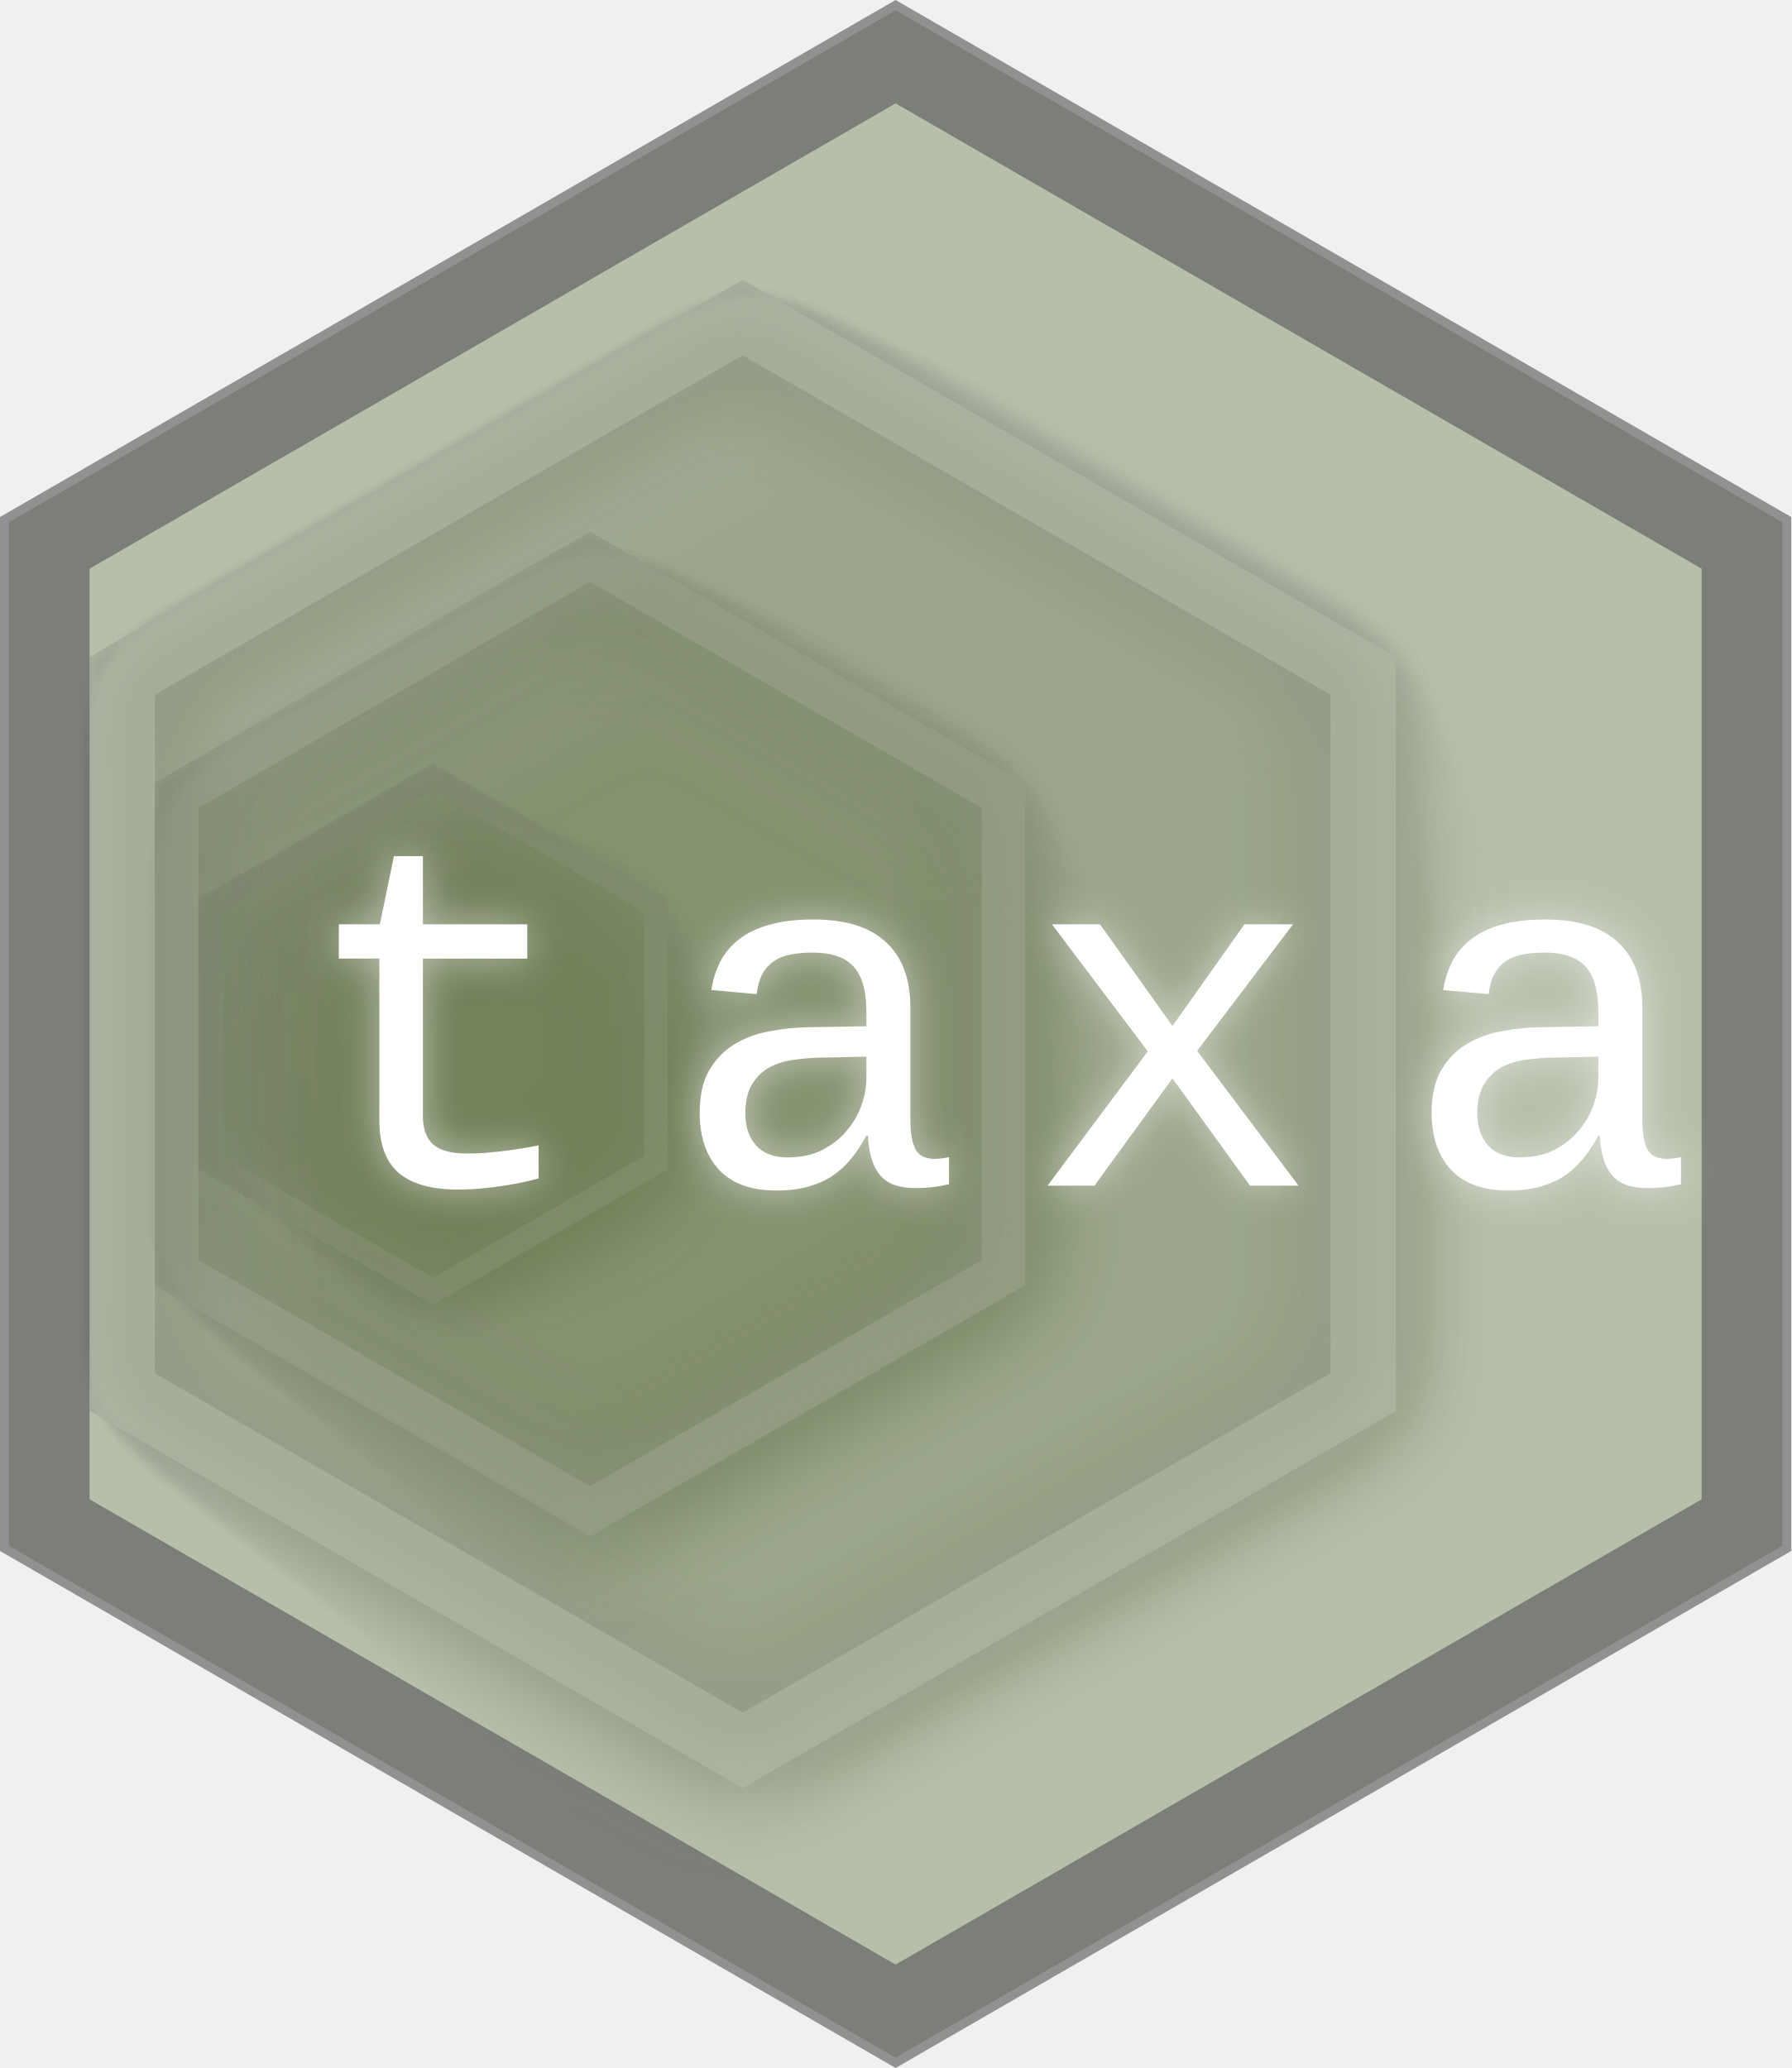
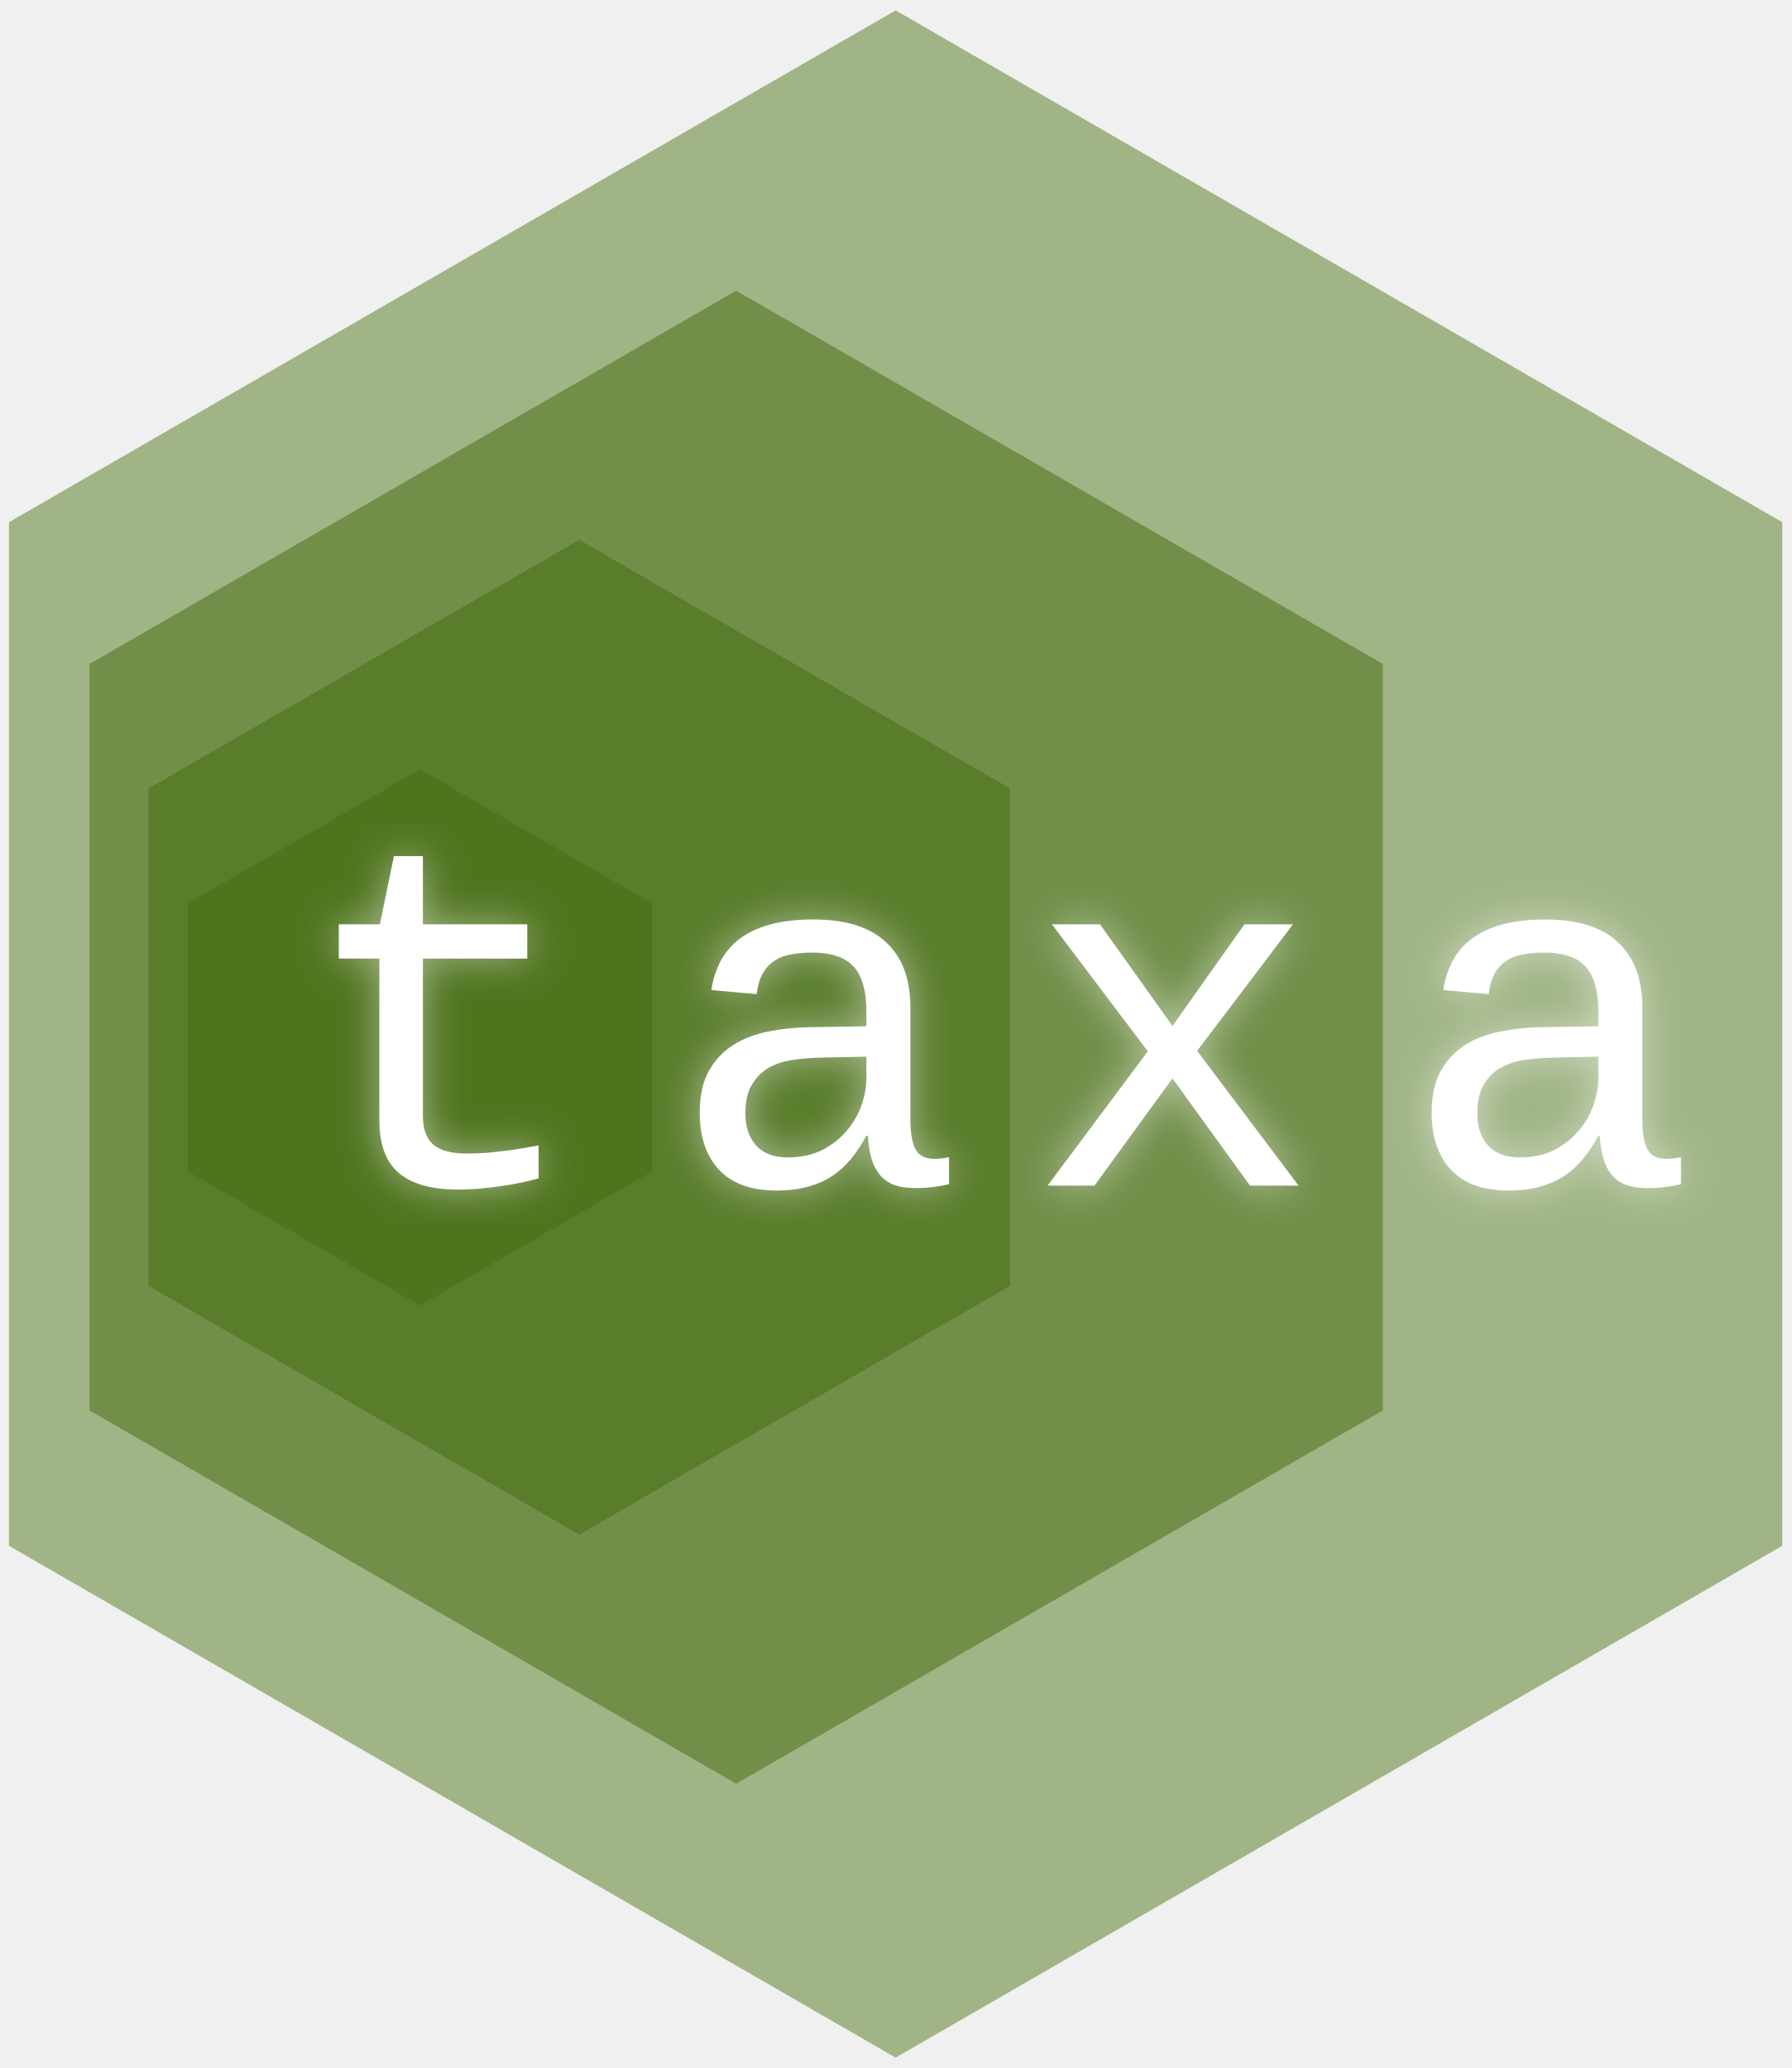
<svg xmlns="http://www.w3.org/2000/svg" xmlns:ns1="http://www.openswatchbook.org/uri/2009/osb" xmlns:xlink="http://www.w3.org/1999/xlink" width="181" height="209" viewBox="0 0 181 209" id="svg2" version="1.1">
  <defs id="defs4">
+     <linearGradient id="linearGradient6025" ns1:paint="solid">
+       <stop style="stop-color:#989898;stop-opacity:1;" offset="0" id="stop6027" />
+     </linearGradient>
+     <linearGradient id="linearGradient6019" ns1:paint="solid">
+       <stop style="stop-color:#000000;stop-opacity:1;" offset="0" id="stop6021" />
+     </linearGradient>
+     <linearGradient id="linearGradient6011" ns1:paint="solid">
+       <stop style="stop-color:#c0c0c0;stop-opacity:1;" offset="0" id="stop6013" />
+     </linearGradient>
    <linearGradient id="Background" ns1:paint="solid">
      <stop style="stop-color:#ffffff;stop-opacity:1;" offset="0" id="stop4370" />
    </linearGradient>
    <linearGradient id="linearGradient4289" ns1:paint="solid">
      <stop style="stop-color:#ffffff;stop-opacity:1;" offset="0" id="stop4291" />
    </linearGradient>
    <linearGradient id="Hex_color" ns1:paint="solid">
-       <stop style="stop-color:#244100;stop-opacity:0.337;" offset="0" id="stop5608" />
+       <stop style="stop-color:#456e10;stop-opacity:0.524;" offset="0" id="stop5608" />
    </linearGradient>
    <linearGradient id="Border" ns1:paint="solid">
-       <stop style="stop-color:#636363;stop-opacity:0.722;" offset="0" id="stop5578" />
+       <stop style="stop-color:#9d9d9d;stop-opacity:0;" offset="0" id="stop5578" />
    </linearGradient>
    <linearGradient xlink:href="#Border" id="linearGradient5580" x1="2.857033e-06" y1="947.862" x2="181" y2="947.862" gradientUnits="userSpaceOnUse" gradientTransform="matrix(1.005809,0,0,1.005809,-0.5264779,-5.505813)" />
    <linearGradient gradientTransform="matrix(0.9957484,0,0,0.9957484,0.3847507,4.030306)" xlink:href="#Hex_color" id="linearGradient5580-5" x1="2.857033e-06" y1="947.862" x2="181" y2="947.862" gradientUnits="userSpaceOnUse" />
    <linearGradient xlink:href="#linearGradient4289" id="linearGradient4293" x1="11.996" y1="947.862" x2="145.619" y2="947.862" gradientUnits="userSpaceOnUse" />
    <linearGradient xlink:href="#linearGradient4289" id="linearGradient4314" gradientUnits="userSpaceOnUse" x1="11.996" y1="947.862" x2="145.619" y2="947.862" gradientTransform="translate(2,0)" />
    <linearGradient xlink:href="#linearGradient4289" id="linearGradient4316" gradientUnits="userSpaceOnUse" x1="11.996" y1="947.862" x2="145.619" y2="947.862" gradientTransform="translate(2,0)" />
    <linearGradient xlink:href="#linearGradient4289" id="linearGradient4356" gradientUnits="userSpaceOnUse" x1="11.996" y1="947.862" x2="145.619" y2="947.862" />
    <linearGradient xlink:href="#linearGradient4289" id="linearGradient4358" gradientUnits="userSpaceOnUse" x1="11.996" y1="947.862" x2="145.619" y2="947.862" gradientTransform="translate(2,0)" />
    <linearGradient gradientTransform="matrix(0.7468113,0,0,0.7468113,0.2883034,239.9882)" xlink:href="#Hex_color" id="linearGradient5580-5-7-1" x1="2.857033e-06" y1="947.862" x2="181" y2="947.862" gradientUnits="userSpaceOnUse" />
-     <linearGradient xlink:href="#Border" id="linearGradient5580-2-6" x1="2.857033e-06" y1="947.862" x2="181" y2="947.862" gradientUnits="userSpaceOnUse" gradientTransform="matrix(0.7543564,0,0,0.7543564,-0.39486,232.8362)" />
    <linearGradient gradientTransform="matrix(0.4978742,0,0,0.4978742,0.1922095,475.9462)" xlink:href="#Hex_color" id="linearGradient5580-5-8" x1="2.857033e-06" y1="947.862" x2="181" y2="947.862" gradientUnits="userSpaceOnUse" />
-     <linearGradient xlink:href="#Border" id="linearGradient5580-1" x1="2.857033e-06" y1="947.862" x2="181" y2="947.862" gradientUnits="userSpaceOnUse" gradientTransform="matrix(0.5029043,0,0,0.5029043,-0.26323,471.1782)" />
    <linearGradient gradientTransform="matrix(0.2489371,0,0,0.2489371,0.09609211,711.9042)" xlink:href="#Hex_color" id="linearGradient5580-5-6" x1="2.857033e-06" y1="947.862" x2="181" y2="947.862" gradientUnits="userSpaceOnUse" />
-     <linearGradient xlink:href="#Border" id="linearGradient5580-3" x1="2.857033e-06" y1="947.862" x2="181" y2="947.862" gradientUnits="userSpaceOnUse" gradientTransform="matrix(0.2514521,0,0,0.2514521,-0.13162,709.5202)" />
-     <linearGradient gradientTransform="matrix(1.005807,0,0,1.005807,-0.5255103,-848.8655)" xlink:href="#Background" id="linearGradient5580-5-9" x1="2.857033e-06" y1="947.862" x2="181" y2="947.862" gradientUnits="userSpaceOnUse" />
    <filter style="color-interpolation-filters:sRGB;" id="filter5190">
      <feGaussianBlur stdDeviation="2.3" in="SourceAlpha" result="result0" id="feGaussianBlur5192" />
      <feMorphology in="SourceAlpha" radius="6.6" result="result1" id="feMorphology5194" />
      <feGaussianBlur stdDeviation="8.9" in="result1" id="feGaussianBlur5196" />
      <feColorMatrix values="1 0 0 0 0 0 1 0 0 0 0 0 1 0 0 0 0 0 0.3 0" result="result91" id="feColorMatrix5198" />
      <feComposite in="result0" operator="out" result="result2" in2="result91" id="feComposite5200" />
      <feGaussianBlur stdDeviation="1.7" result="result4" id="feGaussianBlur5202" />
      <feDiffuseLighting surfaceScale="10" id="feDiffuseLighting5204">
        <feDistantLight azimuth="225" elevation="45" id="feDistantLight5206" />
      </feDiffuseLighting>
      <feBlend in2="SourceGraphic" mode="multiply" id="feBlend5208" />
      <feComposite in2="SourceAlpha" operator="in" result="result3" id="feComposite5210" />
      <feSpecularLighting in="result4" surfaceScale="5" specularExponent="17.9" id="feSpecularLighting5212">
        <feDistantLight azimuth="225" elevation="45" id="feDistantLight5214" />
      </feSpecularLighting>
      <feComposite in2="result3" operator="atop" id="feComposite5216" />
    </filter>
    <filter style="color-interpolation-filters:sRGB;" id="filter5218">
      <feGaussianBlur stdDeviation="2.3" in="SourceAlpha" result="result0" id="feGaussianBlur5220" />
      <feMorphology in="SourceAlpha" radius="6.6" result="result1" id="feMorphology5222" />
      <feGaussianBlur stdDeviation="8.9" in="result1" id="feGaussianBlur5224" />
      <feColorMatrix values="1 0 0 0 0 0 1 0 0 0 0 0 1 0 0 0 0 0 0.3 0" result="result91" id="feColorMatrix5226" />
      <feComposite in="result0" operator="out" result="result2" in2="result91" id="feComposite5228" />
      <feGaussianBlur stdDeviation="1.7" result="result4" id="feGaussianBlur5230" />
      <feDiffuseLighting surfaceScale="10" id="feDiffuseLighting5232">
        <feDistantLight azimuth="225" elevation="45" id="feDistantLight5234" />
      </feDiffuseLighting>
      <feBlend in2="SourceGraphic" mode="multiply" id="feBlend5236" />
      <feComposite in2="SourceAlpha" operator="in" result="result3" id="feComposite5238" />
      <feSpecularLighting in="result4" surfaceScale="5" specularExponent="17.9" id="feSpecularLighting5240">
        <feDistantLight azimuth="225" elevation="45" id="feDistantLight5242" />
      </feSpecularLighting>
      <feComposite in2="result3" operator="atop" id="feComposite5244" />
    </filter>
    <filter style="color-interpolation-filters:sRGB;" id="filter5246">
      <feGaussianBlur stdDeviation="2.3" in="SourceAlpha" result="result0" id="feGaussianBlur5248" />
      <feMorphology in="SourceAlpha" radius="6.6" result="result1" id="feMorphology5250" />
      <feGaussianBlur stdDeviation="8.9" in="result1" id="feGaussianBlur5252" />
      <feColorMatrix values="1 0 0 0 0 0 1 0 0 0 0 0 1 0 0 0 0 0 0.3 0" result="result91" id="feColorMatrix5254" />
      <feComposite in="result0" operator="out" result="result2" in2="result91" id="feComposite5256" />
      <feGaussianBlur stdDeviation="1.7" result="result4" id="feGaussianBlur5258" />
      <feDiffuseLighting surfaceScale="10" id="feDiffuseLighting5260">
        <feDistantLight azimuth="225" elevation="45" id="feDistantLight5262" />
      </feDiffuseLighting>
      <feBlend in2="SourceGraphic" mode="multiply" id="feBlend5264" />
      <feComposite in2="SourceAlpha" operator="in" result="result3" id="feComposite5266" />
      <feSpecularLighting in="result4" surfaceScale="5" specularExponent="17.9" id="feSpecularLighting5268">
        <feDistantLight azimuth="225" elevation="45" id="feDistantLight5270" />
      </feSpecularLighting>
      <feComposite in2="result3" operator="atop" id="feComposite5272" />
    </filter>
    <filter style="color-interpolation-filters:sRGB;" id="filter5274">
      <feGaussianBlur stdDeviation="2.3" in="SourceAlpha" result="result0" id="feGaussianBlur5276" />
      <feMorphology in="SourceAlpha" radius="6.6" result="result1" id="feMorphology5278" />
      <feGaussianBlur stdDeviation="8.9" in="result1" id="feGaussianBlur5280" />
      <feColorMatrix values="1 0 0 0 0 0 1 0 0 0 0 0 1 0 0 0 0 0 0.3 0" result="result91" id="feColorMatrix5282" />
      <feComposite in="result0" operator="out" result="result2" in2="result91" id="feComposite5284" />
      <feGaussianBlur stdDeviation="1.7" result="result4" id="feGaussianBlur5286" />
      <feDiffuseLighting surfaceScale="10" id="feDiffuseLighting5288">
        <feDistantLight azimuth="225" elevation="45" id="feDistantLight5290" />
      </feDiffuseLighting>
      <feBlend in2="SourceGraphic" mode="multiply" id="feBlend5292" />
      <feComposite in2="SourceAlpha" operator="in" result="result3" id="feComposite5294" />
      <feSpecularLighting in="result4" surfaceScale="5" specularExponent="17.9" id="feSpecularLighting5296">
        <feDistantLight azimuth="225" elevation="45" id="feDistantLight5298" />
      </feSpecularLighting>
      <feComposite in2="result3" operator="atop" id="feComposite5300" />
    </filter>
    <filter style="color-interpolation-filters:sRGB;" id="filter6022">
      <feFlood flood-opacity="0.498" flood-color="rgb(255,255,255)" result="flood" id="feFlood6024" />
      <feComposite in="flood" in2="SourceGraphic" operator="in" result="composite1" id="feComposite6026" />
      <feGaussianBlur in="composite1" stdDeviation="2" result="blur" id="feGaussianBlur6028" />
      <feOffset dx="0" dy="0" result="offset" id="feOffset6030" />
      <feComposite in="SourceGraphic" in2="offset" operator="over" result="composite2" id="feComposite6032" />
    </filter>
    <filter style="color-interpolation-filters:sRGB;" id="filter6034">
      <feFlood flood-opacity="0.498" flood-color="rgb(255,255,255)" result="flood" id="feFlood6036" />
      <feComposite in="flood" in2="SourceGraphic" operator="in" result="composite1" id="feComposite6038" />
      <feGaussianBlur in="composite1" stdDeviation="2" result="blur" id="feGaussianBlur6040" />
      <feOffset dx="0" dy="0" result="offset" id="feOffset6042" />
      <feComposite in="SourceGraphic" in2="offset" operator="over" result="composite2" id="feComposite6044" />
    </filter>
    <filter style="color-interpolation-filters:sRGB;" id="filter6046">
      <feFlood flood-opacity="0.498" flood-color="rgb(255,255,255)" result="flood" id="feFlood6048" />
      <feComposite in="flood" in2="SourceGraphic" operator="in" result="composite1" id="feComposite6050" />
      <feGaussianBlur in="composite1" stdDeviation="2" result="blur" id="feGaussianBlur6052" />
      <feOffset dx="0" dy="0" result="offset" id="feOffset6054" />
      <feComposite in="SourceGraphic" in2="offset" operator="over" result="composite2" id="feComposite6056" />
    </filter>
    <filter style="color-interpolation-filters:sRGB;" id="filter6058">
      <feFlood flood-opacity="0.498" flood-color="rgb(255,255,255)" result="flood" id="feFlood6060" />
      <feComposite in="flood" in2="SourceGraphic" operator="in" result="composite1" id="feComposite6062" />
      <feGaussianBlur in="composite1" stdDeviation="2" result="blur" id="feGaussianBlur6064" />
      <feOffset dx="0" dy="0" result="offset" id="feOffset6066" />
      <feComposite in="SourceGraphic" in2="offset" operator="over" result="composite2" id="feComposite6068" />
    </filter>
    <filter style="color-interpolation-filters:sRGB" height="1.5" y="-0.25" width="1.5" x="-0.25" id="filter14282">
      <feGaussianBlur result="result8" stdDeviation="5" in="SourceGraphic" id="feGaussianBlur14284" />
      <feComposite result="result19" operator="xor" in2="result8" id="feComposite14286" />
      <feComposite in2="result8" result="result17" operator="arithmetic" k2="1" id="feComposite14288" />
      <feComposite operator="xor" result="result6" in2="result17" id="feComposite14290" />
      <feOffset in="result6" result="result18" id="feOffset14292" />
      <feDisplacementMap result="result4" scale="100" yChannelSelector="A" xChannelSelector="A" in="result18" in2="result17" id="feDisplacementMap14294" />
      <feComposite k3="1" operator="arithmetic" result="result2" in2="result4" in="result4" id="feComposite14296" />
      <feComposite operator="over" in="result2" result="fbSourceGraphic" in2="result2" id="feComposite14298" />
      <feComposite result="result15" operator="xor" in2="SourceGraphic" in="fbSourceGraphic" id="feComposite14300" />
      <feComposite in="result15" operator="in" in2="result8" result="result16" id="feComposite14302" />
    </filter>
    <filter style="color-interpolation-filters:sRGB" height="1.5" y="-0.25" width="1.5" x="-0.25" id="filter14304">
      <feGaussianBlur result="result8" stdDeviation="5" in="SourceGraphic" id="feGaussianBlur14306" />
      <feComposite result="result19" operator="xor" in2="result8" id="feComposite14308" />
      <feComposite in2="result8" result="result17" operator="arithmetic" k2="1" id="feComposite14310" />
      <feComposite operator="xor" result="result6" in2="result17" id="feComposite14312" />
      <feOffset in="result6" result="result18" id="feOffset14314" />
      <feDisplacementMap result="result4" scale="100" yChannelSelector="A" xChannelSelector="A" in="result18" in2="result17" id="feDisplacementMap14316" />
      <feComposite k3="1" operator="arithmetic" result="result2" in2="result4" in="result4" id="feComposite14318" />
      <feComposite operator="over" in="result2" result="fbSourceGraphic" in2="result2" id="feComposite14320" />
      <feComposite result="result15" operator="xor" in2="SourceGraphic" in="fbSourceGraphic" id="feComposite14322" />
      <feComposite in="result15" operator="in" in2="result8" result="result16" id="feComposite14324" />
    </filter>
    <filter style="color-interpolation-filters:sRGB" height="1.5" y="-0.25" width="1.5" x="-0.25" id="filter14326">
      <feGaussianBlur result="result8" stdDeviation="5" in="SourceGraphic" id="feGaussianBlur14328" />
      <feComposite result="result19" operator="xor" in2="result8" id="feComposite14330" />
      <feComposite in2="result8" result="result17" operator="arithmetic" k2="1" id="feComposite14332" />
      <feComposite operator="xor" result="result6" in2="result17" id="feComposite14334" />
      <feOffset in="result6" result="result18" id="feOffset14336" />
      <feDisplacementMap result="result4" scale="100" yChannelSelector="A" xChannelSelector="A" in="result18" in2="result17" id="feDisplacementMap14338" />
      <feComposite k3="1" operator="arithmetic" result="result2" in2="result4" in="result4" id="feComposite14340" />
      <feComposite operator="over" in="result2" result="fbSourceGraphic" in2="result2" id="feComposite14342" />
      <feComposite result="result15" operator="xor" in2="SourceGraphic" in="fbSourceGraphic" id="feComposite14344" />
      <feComposite in="result15" operator="in" in2="result8" result="result16" id="feComposite14346" />
    </filter>
    <filter style="color-interpolation-filters:sRGB" height="1.5" y="-0.25" width="1.5" x="-0.25" id="filter14348">
      <feGaussianBlur result="result8" stdDeviation="5" in="SourceGraphic" id="feGaussianBlur14350" />
      <feComposite result="result19" operator="xor" in2="result8" id="feComposite14352" />
      <feComposite in2="result8" result="result17" operator="arithmetic" k2="1" id="feComposite14354" />
      <feComposite operator="xor" result="result6" in2="result17" id="feComposite14356" />
      <feOffset in="result6" result="result18" id="feOffset14358" />
      <feDisplacementMap result="result4" scale="100" yChannelSelector="A" xChannelSelector="A" in="result18" in2="result17" id="feDisplacementMap14360" />
      <feComposite k3="1" operator="arithmetic" result="result2" in2="result4" in="result4" id="feComposite14362" />
      <feComposite operator="over" in="result2" result="fbSourceGraphic" in2="result2" id="feComposite14364" />
      <feComposite result="result15" operator="xor" in2="SourceGraphic" in="fbSourceGraphic" id="feComposite14366" />
      <feComposite in="result15" operator="in" in2="result8" result="result16" id="feComposite14368" />
    </filter>
    <filter style="color-interpolation-filters:sRGB;" id="filter14878">
      <feFlood flood-opacity="0.498" flood-color="rgb(0,0,0)" result="flood" id="feFlood14880" />
      <feComposite in="flood" in2="SourceGraphic" operator="in" result="composite1" id="feComposite14882" />
      <feGaussianBlur in="composite1" stdDeviation="2" result="blur" id="feGaussianBlur14884" />
      <feOffset dx="1" dy="2" result="offset" id="feOffset14886" />
      <feComposite in="SourceGraphic" in2="offset" operator="over" result="composite2" id="feComposite14888" />
    </filter>
    <filter style="color-interpolation-filters:sRGB;" id="filter15010">
      <feFlood flood-opacity="0.498" flood-color="rgb(255,255,255)" result="flood" id="feFlood15012" />
      <feComposite in="flood" in2="SourceGraphic" operator="in" result="composite1" id="feComposite15014" />
      <feGaussianBlur in="composite1" stdDeviation="2" result="blur" id="feGaussianBlur15016" />
      <feOffset dx="1.38778e-16" dy="-6.38378e-16" result="offset" id="feOffset15018" />
      <feComposite in="SourceGraphic" in2="offset" operator="over" result="composite2" id="feComposite15020" />
    </filter>
    <filter style="color-interpolation-filters:sRGB;" id="filter15044">
      <feGaussianBlur stdDeviation="2.3" in="SourceAlpha" result="result0" id="feGaussianBlur15046" />
      <feMorphology in="SourceAlpha" radius="6.6" result="result1" id="feMorphology15048" />
      <feGaussianBlur stdDeviation="8.9" in="result1" id="feGaussianBlur15050" />
      <feColorMatrix values="1 0 0 0 0 0 1 0 0 0 0 0 1 0 0 0 0 0 0.3 0" result="result91" id="feColorMatrix15052" />
      <feComposite in="result0" operator="out" result="result2" in2="result91" id="feComposite15054" />
      <feGaussianBlur stdDeviation="1.7" result="result4" id="feGaussianBlur15056" />
      <feDiffuseLighting surfaceScale="10" id="feDiffuseLighting15058">
        <feDistantLight azimuth="225" elevation="45" id="feDistantLight15060" />
      </feDiffuseLighting>
      <feBlend in2="SourceGraphic" mode="multiply" id="feBlend15062" />
      <feComposite in2="SourceAlpha" operator="in" result="result3" id="feComposite15064" />
      <feSpecularLighting in="result4" surfaceScale="5" specularExponent="17.9" id="feSpecularLighting15066">
        <feDistantLight azimuth="225" elevation="45" id="feDistantLight15068" />
      </feSpecularLighting>
      <feComposite in2="result3" operator="atop" id="feComposite15070" />
    </filter>
+     <linearGradient xlink:href="#Border" id="linearGradient6015" x1="0.679" y1="947.862" x2="135.071" y2="947.862" gradientUnits="userSpaceOnUse" />
+     <linearGradient xlink:href="#Border" id="linearGradient6023" x1="0.452" y1="947.862" x2="90.047" y2="947.862" gradientUnits="userSpaceOnUse" />
+     <linearGradient xlink:href="#Border" id="linearGradient6029" x1="0.226" y1="947.862" x2="45.024" y2="947.862" gradientUnits="userSpaceOnUse" />
  </defs>
  <g id="layer4">
-     <path style="opacity:0.97;fill:url(#linearGradient5580-5-9);fill-opacity:1;stroke:none;stroke-width:1.046;stroke-miterlimit:4;stroke-dasharray:none;stroke-opacity:1" id="path4140-5-4" d="M 90.5,209 3.4670456e-4,156.75 3.4390449e-4,52.25 90.5,0 181,52.25 181,156.75 Z" />
+     <g style="fill:#ffffff;fill-opacity:1" transform="translate(-2.2793387e-7,-843.3622)" id="g4583-7">
+       <path d="m 90.5,1051.317 -89.595,-51.728 -2.77e-6,-103.455 89.595,-51.727 89.595,51.727 0,103.455 z" id="path4140-5-5" style="opacity:0.97;fill:#ffffff;fill-opacity:1;stroke:none;stroke-width:1.046;stroke-miterlimit:4;stroke-dasharray:none;stroke-opacity:1" />
+       <path id="path4140-3" d="m 90.5,844.407 -89.595,51.727 2.77e-6,103.455 89.595,51.728 89.595,-51.728 0,-103.455 z m -7.95e-4,9.404 81.449,47.025 0,94.051 -81.449,47.023 -81.449,-47.023 0,-94.051 z" clip-path="none" style="opacity:0.97;fill:#ffffff;fill-opacity:1;stroke:none;stroke-width:1.046;stroke-miterlimit:4;stroke-dasharray:none;stroke-opacity:1" />
+     </g>
  </g>
  <g id="layer1" transform="translate(0,-843.3622)">
    <g id="g4583" style="">
      <path d="m 90.5,1051.317 -89.595,-51.728 -2.77e-6,-103.455 89.595,-51.727 89.595,51.727 0,103.455 z" id="path4140-5" style="opacity:0.97;fill:url(#linearGradient5580-5);fill-opacity:1;stroke:none;stroke-width:1.046;stroke-miterlimit:4;stroke-dasharray:none;stroke-opacity:1;" />
-       <path id="path4140" d="M 90.499,843.362 0,895.611 l 0,104.5 90.499,52.251 90.499,-52.251 0,-104.5 -90.499,-52.249 z m 0,10.449 81.449,47.025 0,94.051 -81.449,47.023 -81.449,-47.023 0,-94.051 81.449,-47.025 z" clip-path="none" style="opacity:0.97;fill:url(#linearGradient5580);fill-opacity:1;stroke:none;stroke-width:1.046;stroke-miterlimit:4;stroke-dasharray:none;stroke-opacity:1;" />
-     </g>
-     <path style="opacity:0.97;fill:none;fill-opacity:1;stroke:none;stroke-width:2;stroke-miterlimit:10;stroke-dasharray:none;stroke-opacity:1" d="M 66.88,184.894 C 53.949,177.417 35.674,166.863 26.27,161.441 L 9.171,151.583 l -0.004,-4.817 c -0.002,-2.649 0.026,-4.817 0.062,-4.817 0.036,0 14.519,8.345 32.184,18.544 l 32.118,18.544 3.657,-2.107 c 2.011,-1.159 16.504,-9.526 32.207,-18.593 l 28.549,-16.486 0,-37.352 0,-37.352 -31.997,-18.483 C 88.35,38.5 73.831,30.148 73.683,30.106 73.536,30.064 59.066,38.314 41.529,48.439 23.992,58.564 9.534,66.891 9.4,66.942 9.197,67.02 9.165,66.247 9.204,62.215 L 9.251,57.395 49.645,34.054 C 73.015,20.549 90.224,10.709 90.48,10.705 c 0.274,-0.004 15.828,8.88 40.968,23.401 l 40.526,23.408 -0.044,47.011 -0.044,47.011 -40.57,23.423 c -22.314,12.883 -40.65,23.447 -40.747,23.476 -0.097,0.029 -10.757,-6.065 -23.688,-13.542 z m 86.091,-65.219 c 2.304,-0.589 3.758,-1.657 5.206,-3.822 0.786,-1.175 0.892,-1.274 0.894,-0.833 0.003,0.649 0.397,2.123 0.749,2.799 0.338,0.65 0.908,1.181 1.724,1.608 0.683,0.357 3.414,0.463 4.994,0.193 l 0.84,-0.143 3.6e-4,-1.448 3.5e-4,-1.448 -1.157,0.06 c -1.327,0.068 -1.833,-0.166 -2.331,-1.078 -0.282,-0.516 -0.323,-1.36 -0.41,-8.439 -0.091,-7.369 -0.121,-7.936 -0.467,-8.971 -0.879,-2.623 -2.81,-4.437 -5.487,-5.158 -1.28,-0.345 -3.843,-0.499 -5.696,-0.342 -4.853,0.41 -7.802,2.696 -8.547,6.625 l -0.104,0.551 1.538,0.118 c 0.846,0.065 1.905,0.164 2.355,0.22 l 0.817,0.102 0.216,-0.9 c 0.277,-1.153 1.048,-2.214 1.94,-2.669 1.53,-0.78 4.583,-0.857 6.198,-0.155 1.759,0.764 2.45,2.105 2.607,5.056 l 0.096,1.812 -3.34,5.3e-4 c -1.837,3.6e-4 -4.056,0.088 -4.931,0.195 -4.254,0.519 -6.95,2.239 -8.087,5.158 -0.451,1.157 -0.622,4.19 -0.319,5.649 0.574,2.765 2.296,4.627 4.959,5.363 1.289,0.356 4.152,0.305 5.746,-0.102 l 4e-5,-4e-5 z" id="path4344" transform="translate(0,843.3622)" />
-     <path style="opacity:0.97;fill:none;fill-opacity:1;stroke:none;stroke-width:2;stroke-miterlimit:10;stroke-dasharray:none;stroke-opacity:1" d="M 43.285,1008.105 C 33.587,1002.497 19.881,994.582 12.827,990.515 L 0.003,983.122 9.6747146e-5,979.509 C -0.002,977.522 0.019,975.896 0.047,975.896 c 0.027,0 10.889,6.259 24.138,13.908 l 24.089,13.908 2.743,-1.58 c 1.509,-0.869 12.378,-7.144 24.155,-13.945 l 21.412,-12.364 0,-28.014 0,-28.014 -23.997,-13.862 c -13.199,-7.624 -24.088,-13.888 -24.199,-13.919 -0.111,-0.032 -10.963,6.156 -24.116,13.75 -13.153,7.594 -23.997,13.839 -24.097,13.877 -0.152,0.059 -0.177,-0.522 -0.147,-3.545 l 0.035,-3.615 30.295,-17.506 c 17.528,-10.128 30.435,-17.508 30.627,-17.511 0.206,-0.004 11.871,6.66 30.726,17.551 l 30.395,17.556 -0.033,35.258 -0.033,35.258 -30.428,17.567 c -16.735,9.662 -30.487,17.585 -30.56,17.607 -0.073,0.022 -8.068,-4.549 -17.766,-10.156 z m 64.568,-48.914 c 1.728,-0.442 2.818,-1.243 3.904,-2.866 0.589,-0.881 0.669,-0.956 0.671,-0.625 0.002,0.486 0.298,1.592 0.562,2.099 0.254,0.488 0.681,0.886 1.293,1.206 0.512,0.268 2.561,0.347 3.745,0.145 l 0.63,-0.108 2.7e-4,-1.086 2.7e-4,-1.086 -0.868,0.045 c -0.995,0.051 -1.375,-0.124 -1.749,-0.808 -0.211,-0.387 -0.242,-1.02 -0.308,-6.33 -0.068,-5.527 -0.09,-5.952 -0.351,-6.728 -0.659,-1.967 -2.107,-3.328 -4.115,-3.869 -0.96,-0.259 -2.882,-0.374 -4.272,-0.256 -3.64,0.308 -5.851,2.022 -6.41,4.969 l -0.078,0.413 1.153,0.089 c 0.634,0.049 1.429,0.123 1.766,0.165 l 0.613,0.076 0.162,-0.675 c 0.207,-0.865 0.786,-1.661 1.455,-2.002 1.147,-0.585 3.437,-0.643 4.648,-0.116 1.319,0.573 1.838,1.579 1.955,3.792 l 0.072,1.359 -2.505,4e-4 c -1.378,2.7e-4 -3.042,0.066 -3.698,0.146 -3.19,0.389 -5.212,1.679 -6.066,3.868 -0.338,0.868 -0.467,3.142 -0.239,4.237 0.43,2.073 1.722,3.47 3.72,4.022 0.967,0.267 3.114,0.229 4.309,-0.077 l 3e-5,-3e-5 z" id="path4344-7" />
-     <g id="g4538" transform="matrix(0.9723686,0,0,0.9723686,9.050315,26.19071)" style="filter:url(#filter14304)">
+       <path id="path4140" d="m 90.5,844.407 -89.595,51.727 2.77e-6,103.455 89.595,51.728 89.595,-51.728 0,-103.455 z m -7.95e-4,9.404 81.449,47.025 0,94.051 -81.449,47.023 -81.449,-47.023 0,-94.051 z" clip-path="none" style="opacity:0.97;fill:url(#linearGradient5580);fill-opacity:1.0;stroke:none;stroke-width:1.046;stroke-miterlimit:4;stroke-dasharray:none;stroke-opacity:1" />
+     </g>
+     <path style="opacity:0.97;fill:none;fill-opacity:1;stroke:none;stroke-width:2;stroke-miterlimit:10;stroke-dasharray:none;stroke-opacity:1;" d="M 66.88,184.894 C 53.949,177.417 35.674,166.863 26.27,161.441 L 9.171,151.583 l -0.004,-4.817 c -0.002,-2.649 0.026,-4.817 0.062,-4.817 0.036,0 14.519,8.345 32.184,18.544 l 32.118,18.544 3.657,-2.107 c 2.011,-1.159 16.504,-9.526 32.207,-18.593 l 28.549,-16.486 0,-37.352 0,-37.352 -31.997,-18.483 C 88.35,38.5 73.831,30.148 73.683,30.106 73.536,30.064 59.066,38.314 41.529,48.439 23.992,58.564 9.534,66.891 9.4,66.942 9.197,67.02 9.165,66.247 9.204,62.215 L 9.251,57.395 49.645,34.054 C 73.015,20.549 90.224,10.709 90.48,10.705 c 0.274,-0.004 15.828,8.88 40.968,23.401 l 40.526,23.408 -0.044,47.011 -0.044,47.011 -40.57,23.423 c -22.314,12.883 -40.65,23.447 -40.747,23.476 -0.097,0.029 -10.757,-6.065 -23.688,-13.542 z m 86.091,-65.219 c 2.304,-0.589 3.758,-1.657 5.206,-3.822 0.786,-1.175 0.892,-1.274 0.894,-0.833 0.003,0.649 0.397,2.123 0.749,2.799 0.338,0.65 0.908,1.181 1.724,1.608 0.683,0.357 3.414,0.463 4.994,0.193 l 0.84,-0.143 3.6e-4,-1.448 3.5e-4,-1.448 -1.157,0.06 c -1.327,0.068 -1.833,-0.166 -2.331,-1.078 -0.282,-0.516 -0.323,-1.36 -0.41,-8.439 -0.091,-7.369 -0.121,-7.936 -0.467,-8.971 -0.879,-2.623 -2.81,-4.437 -5.487,-5.158 -1.28,-0.345 -3.843,-0.499 -5.696,-0.342 -4.853,0.41 -7.802,2.696 -8.547,6.625 l -0.104,0.551 1.538,0.118 c 0.846,0.065 1.905,0.164 2.355,0.22 l 0.817,0.102 0.216,-0.9 c 0.277,-1.153 1.048,-2.214 1.94,-2.669 1.53,-0.78 4.583,-0.857 6.198,-0.155 1.759,0.764 2.45,2.105 2.607,5.056 l 0.096,1.812 -3.34,5.3e-4 c -1.837,3.6e-4 -4.056,0.088 -4.931,0.195 -4.254,0.519 -6.95,2.239 -8.087,5.158 -0.451,1.157 -0.622,4.19 -0.319,5.649 0.574,2.765 2.296,4.627 4.959,5.363 1.289,0.356 4.152,0.305 5.746,-0.102 l 4e-5,-4e-5 z" id="path4344" transform="translate(0,843.3622)" />
+     <path style="opacity:0.97;fill:none;fill-opacity:1;stroke:none;stroke-width:2;stroke-miterlimit:10;stroke-dasharray:none;stroke-opacity:1" d="m 42.625,1008.428 c -9.698,-5.608 -23.404,-13.523 -30.458,-17.589 l -12.824,-7.394 -0.003,-3.613 c -0.002,-1.987 0.019,-3.613 0.046,-3.613 0.027,0 10.889,6.259 24.138,13.908 l 24.089,13.908 2.743,-1.58 c 1.509,-0.869 12.378,-7.144 24.155,-13.945 l 21.412,-12.364 0,-28.014 0,-28.014 -23.997,-13.862 c -13.199,-7.624 -24.088,-13.888 -24.199,-13.919 -0.111,-0.032 -10.963,6.156 -24.116,13.75 -13.153,7.594 -23.997,13.839 -24.097,13.877 -0.152,0.059 -0.177,-0.522 -0.147,-3.545 l 0.035,-3.615 30.295,-17.506 c 17.528,-10.128 30.435,-17.508 30.627,-17.511 0.206,-0.004 11.871,6.66 30.726,17.551 l 30.395,17.556 -0.033,35.258 -0.033,35.258 -30.428,17.567 c -16.735,9.662 -30.487,17.585 -30.56,17.607 -0.073,0.022 -8.068,-4.549 -17.766,-10.156 z m 64.568,-48.914 c 1.728,-0.442 2.818,-1.243 3.904,-2.866 0.589,-0.881 0.669,-0.956 0.671,-0.625 0.002,0.486 0.298,1.592 0.562,2.099 0.254,0.488 0.681,0.886 1.293,1.206 0.512,0.268 2.561,0.347 3.745,0.145 l 0.63,-0.108 2.7e-4,-1.086 2.7e-4,-1.086 -0.868,0.045 c -0.995,0.051 -1.375,-0.124 -1.749,-0.808 -0.211,-0.387 -0.242,-1.02 -0.308,-6.33 -0.068,-5.527 -0.09,-5.952 -0.351,-6.728 -0.659,-1.967 -2.107,-3.328 -4.115,-3.869 -0.96,-0.259 -2.882,-0.374 -4.272,-0.256 -3.64,0.308 -5.851,2.022 -6.41,4.969 l -0.078,0.413 1.153,0.089 c 0.634,0.049 1.429,0.123 1.766,0.165 l 0.613,0.076 0.162,-0.675 c 0.207,-0.865 0.786,-1.661 1.455,-2.002 1.147,-0.585 3.437,-0.643 4.648,-0.116 1.319,0.573 1.838,1.579 1.955,3.792 l 0.072,1.359 -2.505,4e-4 c -1.378,2.7e-4 -3.042,0.066 -3.698,0.146 -3.19,0.389 -5.212,1.679 -6.066,3.868 -0.338,0.868 -0.467,3.142 -0.239,4.237 0.43,2.073 1.722,3.47 3.72,4.022 0.967,0.267 3.114,0.229 4.309,-0.077 l 3e-5,-3e-5 z" id="path4344-7" />
+     <g id="g4538" transform="matrix(0.9723686,0,0,0.9723686,8.39032,26.51425)">
      <path d="m 67.875,1025.453 -67.196,-38.796 -2.08e-6,-77.591 67.196,-38.796 67.196,38.796 0,77.591 z" id="path4140-5-2-1" style="opacity:0.97;fill:url(#linearGradient5580-5-7-1);fill-opacity:1;stroke:none;stroke-width:1.046;stroke-miterlimit:4;stroke-dasharray:none;stroke-opacity:1" />
-       <path id="path4140-0-2" d="M 67.874,869.487 0,908.674 l 0,78.375 67.874,39.188 67.874,-39.188 0,-78.375 -67.874,-39.187 z m 0,7.837 61.087,35.269 0,70.538 -61.087,35.268 -61.087,-35.268 0,-70.538 61.087,-35.269 z" clip-path="none" style="opacity:0.97;fill:url(#linearGradient5580-2-6);fill-opacity:1;stroke:none;stroke-width:1.046;stroke-miterlimit:4;stroke-dasharray:none;stroke-opacity:1;" />
-     </g>
-     <path style="opacity:0.97;fill:none;fill-opacity:1;stroke:none;stroke-width:2;stroke-miterlimit:10;stroke-dasharray:none;stroke-opacity:1" d="m 43.285,1008.105 c -9.698,-5.608 -23.404,-13.523 -30.458,-17.589 l -12.824,-7.394 -0.003,-3.613 c -0.002,-1.987 0.019,-3.613 0.046,-3.613 0.027,0 10.889,6.259 24.138,13.908 l 24.089,13.908 2.743,-1.58 c 1.509,-0.869 12.378,-7.144 24.155,-13.945 l 21.412,-12.364 0,-28.014 0,-28.014 -23.997,-13.862 c -13.199,-7.624 -24.088,-13.888 -24.199,-13.919 -0.111,-0.032 -10.963,6.156 -24.116,13.75 -13.153,7.594 -23.997,13.839 -24.097,13.877 -0.152,0.059 -0.177,-0.522 -0.147,-3.545 l 0.035,-3.615 30.295,-17.506 c 17.528,-10.128 30.435,-17.508 30.627,-17.511 0.206,-0.004 11.871,6.66 30.726,17.551 l 30.395,17.556 -0.033,35.258 -0.033,35.258 -30.428,17.567 c -16.735,9.662 -30.487,17.585 -30.56,17.607 -0.073,0.022 -8.068,-4.549 -17.766,-10.156 z m 64.568,-48.914 c 1.728,-0.442 2.818,-1.242 3.904,-2.866 0.589,-0.881 0.669,-0.956 0.671,-0.625 0.002,0.486 0.298,1.592 0.562,2.099 0.254,0.488 0.681,0.886 1.293,1.206 0.512,0.268 2.561,0.347 3.745,0.145 l 0.63,-0.108 2.7e-4,-1.086 2.7e-4,-1.086 -0.868,0.045 c -0.995,0.051 -1.375,-0.124 -1.749,-0.808 -0.211,-0.387 -0.242,-1.02 -0.308,-6.33 -0.068,-5.527 -0.09,-5.952 -0.351,-6.728 -0.659,-1.967 -2.107,-3.328 -4.115,-3.869 -0.96,-0.259 -2.882,-0.374 -4.272,-0.256 -3.64,0.308 -5.851,2.022 -6.41,4.969 l -0.078,0.413 1.153,0.089 c 0.634,0.049 1.429,0.123 1.766,0.165 l 0.613,0.076 0.162,-0.675 c 0.207,-0.865 0.786,-1.661 1.455,-2.002 1.147,-0.585 3.437,-0.643 4.648,-0.116 1.319,0.573 1.838,1.579 1.955,3.792 l 0.072,1.359 -2.505,4e-4 c -1.378,3e-4 -3.042,0.066 -3.698,0.146 -3.19,0.389 -5.212,1.679 -6.066,3.868 -0.338,0.868 -0.467,3.142 -0.239,4.237 0.43,2.073 1.722,3.47 3.72,4.022 0.967,0.267 3.114,0.229 4.309,-0.077 l 3e-5,0 z" id="path4344-7-8" />
-     <g id="g4534" transform="matrix(0.9717664,0,0,0.9717664,15.6505,26.76156)" style="filter:url(#filter14326)">
+       <path id="path4140-0-2" d="m 67.875,870.271 -67.196,38.796 2.08e-6,77.591 67.196,38.796 67.196,-38.796 0,-77.591 z m -3.37e-4,7.053 61.087,35.269 0,70.538 -61.087,35.268 -61.087,-35.268 0,-70.538 z" clip-path="none" style="opacity:0.97;fill-opacity:1.0;stroke:none;stroke-width:1.046;stroke-miterlimit:4;stroke-dasharray:none;stroke-opacity:1;fill:url(#linearGradient6015)" />
+     </g>
+     <path style="opacity:0.97;fill:none;fill-opacity:1;stroke:none;stroke-width:2;stroke-miterlimit:10;stroke-dasharray:none;stroke-opacity:1" d="m 42.625,1008.428 c -9.698,-5.608 -23.404,-13.523 -30.458,-17.589 l -12.824,-7.394 -0.003,-3.613 c -0.002,-1.987 0.019,-3.613 0.046,-3.613 0.027,0 10.889,6.259 24.138,13.908 l 24.089,13.908 2.743,-1.58 c 1.509,-0.869 12.378,-7.144 24.155,-13.945 l 21.412,-12.364 0,-28.014 0,-28.014 -23.997,-13.862 c -13.199,-7.624 -24.088,-13.888 -24.199,-13.919 -0.111,-0.032 -10.963,6.156 -24.116,13.75 -13.153,7.594 -23.997,13.839 -24.097,13.877 -0.152,0.059 -0.177,-0.522 -0.147,-3.545 l 0.035,-3.615 30.295,-17.506 c 17.528,-10.128 30.435,-17.508 30.627,-17.511 0.206,-0.004 11.871,6.66 30.726,17.551 l 30.395,17.556 -0.033,35.258 -0.033,35.258 -30.428,17.567 c -16.735,9.662 -30.487,17.585 -30.56,17.607 -0.073,0.022 -8.068,-4.549 -17.766,-10.156 z m 64.568,-48.914 c 1.728,-0.442 2.818,-1.242 3.904,-2.866 0.589,-0.881 0.669,-0.956 0.671,-0.625 0.002,0.486 0.298,1.592 0.562,2.099 0.254,0.488 0.681,0.886 1.293,1.206 0.512,0.268 2.561,0.347 3.745,0.145 l 0.63,-0.108 2.7e-4,-1.086 2.7e-4,-1.086 -0.868,0.045 c -0.995,0.051 -1.375,-0.124 -1.749,-0.808 -0.211,-0.387 -0.242,-1.02 -0.308,-6.33 -0.068,-5.527 -0.09,-5.952 -0.351,-6.728 -0.659,-1.967 -2.107,-3.328 -4.115,-3.869 -0.96,-0.259 -2.882,-0.374 -4.272,-0.256 -3.64,0.308 -5.851,2.022 -6.41,4.969 l -0.078,0.413 1.153,0.089 c 0.634,0.049 1.429,0.123 1.766,0.165 l 0.613,0.076 0.162,-0.675 c 0.207,-0.865 0.786,-1.661 1.455,-2.002 1.147,-0.585 3.437,-0.643 4.648,-0.116 1.319,0.573 1.838,1.579 1.955,3.792 l 0.072,1.359 -2.505,4e-4 c -1.378,3e-4 -3.042,0.066 -3.698,0.146 -3.19,0.389 -5.212,1.679 -6.066,3.868 -0.338,0.868 -0.467,3.142 -0.239,4.237 0.43,2.073 1.722,3.47 3.72,4.022 0.967,0.267 3.114,0.229 4.309,-0.077 l 3e-5,0 z" id="path4344-7-8" />
+     <g id="g4534" transform="matrix(0.9717664,0,0,0.9717664,14.55691,27.08511)">
      <path d="m 45.25,999.59 -44.797,-25.864 -1.38e-6,-51.727 44.797,-25.864 44.797,25.864 10e-7,51.727 z" id="path4140-5-1" style="opacity:0.97;fill:url(#linearGradient5580-5-8);fill-opacity:1;stroke:none;stroke-width:1.046;stroke-miterlimit:4;stroke-dasharray:none;stroke-opacity:1" />
-       <path id="path4140-07" d="M 45.25,895.612 0,921.737 l 0,52.25 45.25,26.126 45.25,-26.126 0,-52.25 -45.25,-26.125 z m 0,5.224 40.724,23.513 0,47.025 -40.724,23.512 -40.724,-23.512 0,-47.025 40.724,-23.513 z" clip-path="none" style="opacity:0.97;fill:url(#linearGradient5580-1);fill-opacity:1;stroke:none;stroke-width:1.046;stroke-miterlimit:4;stroke-dasharray:none;stroke-opacity:1;" />
-     </g>
-     <g id="g4530" transform="matrix(1.047847,0,0,1.047847,20.0479,-45.35227)" style="filter:url(#filter14348)">
+       <path id="path4140-07" d="m 45.25,896.135 -44.797,25.864 1.38e-6,51.727 44.797,25.864 44.797,-25.864 -10e-7,-51.727 z m -2.27e-4,4.702 40.724,23.513 0,47.025 -40.724,23.512 -40.724,-23.512 0,-47.025 z" clip-path="none" style="opacity:0.97;fill:url(#linearGradient6023);fill-opacity:1.0;stroke:none;stroke-width:1.046;stroke-miterlimit:4;stroke-dasharray:none;stroke-opacity:1" />
+     </g>
+     <g id="g4530" transform="matrix(1.047847,0,0,1.047847,18.72499,-45.0011)">
      <path d="m 22.625,973.726 -22.399,-12.932 -6.9e-7,-25.864 22.399,-12.932 22.399,12.932 0,25.864 z" id="path4140-5-6" style="opacity:0.97;fill:url(#linearGradient5580-5-6);fill-opacity:1;stroke:none;stroke-width:1.046;stroke-miterlimit:4;stroke-dasharray:none;stroke-opacity:1" />
-       <path id="path4140-4" d="M 22.625,921.737 0,934.799 l 0,26.125 22.625,13.063 22.625,-13.063 0,-26.125 -22.625,-13.062 z m 0,2.612 20.362,11.756 0,23.513 -20.362,11.756 -20.362,-11.756 0,-23.513 20.362,-11.756 z" clip-path="none" style="opacity:0.97;fill:url(#linearGradient5580-3);fill-opacity:1;stroke:none;stroke-width:1.046;stroke-miterlimit:4;stroke-dasharray:none;stroke-opacity:1;" />
+       <path id="path4140-4" d="m 22.625,921.998 -22.399,12.932 6.9e-7,25.864 22.399,12.932 22.399,-12.932 0,-25.864 z m -1.13e-4,2.351 20.362,11.756 0,23.513 -20.362,11.756 -20.362,-11.756 0,-23.513 z" clip-path="none" style="opacity:0.97;fill:url(#linearGradient6029);fill-opacity:1.0;stroke:none;stroke-width:1.046;stroke-miterlimit:4;stroke-dasharray:none;stroke-opacity:1" />
    </g>
  </g>
  <g id="layer2">
    <g id="g4185" transform="translate(22.24035,-844.4402)" style="fill:url(#linearGradient4293);fill-opacity:1;filter:url(#filter15010)">
      <path d="m 11.996,941.319 0,-3.467 4.15,0 1.416,-6.885 2.93,0 0,6.885 10.547,0 0,3.467 -10.547,0 0,15.918 q 0,1.929 1.025,2.856 1.05,0.928 3.418,0.928 0.977,0 2.002,-0.073 1.05,-0.098 2.002,-0.22 0.977,-0.122 1.807,-0.269 0.854,-0.146 1.44,-0.269 l 0,3.345 q -0.537,0.146 -1.392,0.342 -0.854,0.195 -1.929,0.366 -1.05,0.171 -2.295,0.293 -1.245,0.122 -2.563,0.122 -3.955,0 -5.933,-1.66 -1.978,-1.685 -1.978,-5.298 l 0,-16.382 -4.102,0 z" style="font-style:normal;font-variant:normal;font-weight:normal;font-stretch:normal;font-size:50px;line-height:125%;font-family:'Liberation Mono';-inkscape-font-specification:'Liberation Mono';letter-spacing:0px;word-spacing:0px;fill:url(#linearGradient4356);fill-opacity:1;stroke:none;stroke-width:1px;stroke-linecap:butt;stroke-linejoin:miter;stroke-opacity:1;" id="path4151" />
      <path d="m 72.217,961.558 q 0.366,0 0.732,-0.049 0.366,-0.049 0.708,-0.122 l 0,2.734 q -0.83,0.195 -1.66,0.293 -0.806,0.098 -1.733,0.098 -1.245,0 -2.148,-0.317 -0.879,-0.342 -1.44,-1.001 -0.562,-0.684 -0.854,-1.66 -0.293,-1.001 -0.366,-2.319 l -0.146,0 q -0.684,1.27 -1.514,2.295 -0.83,1.025 -1.904,1.758 -1.074,0.708 -2.466,1.099 -1.392,0.391 -3.198,0.391 -3.857,0 -5.811,-2.1 -1.953,-2.1 -1.953,-5.762 0,-2.612 0.952,-4.272 0.977,-1.685 2.539,-2.637 1.562,-0.952 3.54,-1.318 2.002,-0.391 4.053,-0.415 l 5.762,-0.098 0,-1.44 q 0,-1.636 -0.342,-2.783 -0.317,-1.147 -1.001,-1.855 -0.659,-0.708 -1.685,-1.025 -1.025,-0.342 -2.393,-0.342 -1.221,0 -2.222,0.195 -0.977,0.171 -1.685,0.659 -0.708,0.464 -1.172,1.294 -0.439,0.806 -0.586,2.051 l -4.59,-0.415 q 0.244,-1.562 0.903,-2.856 0.684,-1.318 1.904,-2.271 1.221,-0.952 3.052,-1.465 1.855,-0.537 4.468,-0.537 4.883,0 7.324,2.295 2.466,2.271 2.466,6.592 l 0,11.377 q 0,1.953 0.513,2.954 0.513,0.977 1.953,0.977 z m -14.868,-0.146 q 2.026,0 3.516,-0.757 1.489,-0.781 2.466,-1.953 1.001,-1.172 1.489,-2.588 0.488,-1.416 0.488,-2.71 l 0,-2.173 -4.639,0.098 q -1.343,0.024 -2.71,0.22 -1.343,0.171 -2.441,0.757 -1.074,0.586 -1.758,1.709 -0.684,1.099 -0.684,2.954 0,2.002 1.074,3.223 1.099,1.221 3.198,1.221 z" style="font-style:normal;font-variant:normal;font-weight:normal;font-stretch:normal;font-size:50px;line-height:125%;font-family:'Liberation Mono';-inkscape-font-specification:'Liberation Mono';letter-spacing:0px;word-spacing:0px;fill:url(#linearGradient4358);fill-opacity:1;stroke:none;stroke-width:1px;stroke-linecap:butt;stroke-linejoin:miter;stroke-opacity:1;" id="path4153" />
      <path d="m 104.072,964.268 -7.837,-10.84 -7.886,10.84 -4.736,0 10.132,-13.574 -9.692,-12.842 4.858,0 7.324,10.278 7.275,-10.278 4.907,0 -9.692,12.793 10.254,13.623 -4.907,0 z" style="font-style:normal;font-variant:normal;font-weight:normal;font-stretch:normal;font-size:50px;line-height:125%;font-family:'Liberation Mono';-inkscape-font-specification:'Liberation Mono';letter-spacing:0px;word-spacing:0px;fill:url(#linearGradient4316);fill-opacity:1;stroke:none;stroke-width:1px;stroke-linecap:butt;stroke-linejoin:miter;stroke-opacity:1;" id="path4155" />
      <path d="m 146.178,961.558 q 0.366,0 0.732,-0.049 0.366,-0.049 0.708,-0.122 l 0,2.734 q -0.83,0.195 -1.66,0.293 -0.806,0.098 -1.733,0.098 -1.245,0 -2.148,-0.317 -0.879,-0.342 -1.44,-1.001 -0.562,-0.684 -0.855,-1.66 -0.293,-1.001 -0.366,-2.319 l -0.146,0 q -0.684,1.27 -1.514,2.295 -0.83,1.025 -1.904,1.758 -1.074,0.708 -2.466,1.099 -1.392,0.391 -3.198,0.391 -3.857,0 -5.811,-2.1 -1.953,-2.1 -1.953,-5.762 0,-2.612 0.952,-4.272 0.977,-1.685 2.539,-2.637 1.562,-0.952 3.54,-1.318 2.002,-0.391 4.053,-0.415 l 5.762,-0.098 0,-1.44 q 0,-1.636 -0.342,-2.783 -0.317,-1.147 -1.001,-1.855 -0.659,-0.708 -1.685,-1.025 -1.025,-0.342 -2.393,-0.342 -1.221,0 -2.222,0.195 -0.977,0.171 -1.685,0.659 -0.708,0.464 -1.172,1.294 -0.439,0.806 -0.586,2.051 l -4.59,-0.415 q 0.244,-1.562 0.903,-2.856 0.684,-1.318 1.904,-2.271 1.221,-0.952 3.052,-1.465 1.855,-0.537 4.468,-0.537 4.883,0 7.324,2.295 2.466,2.271 2.466,6.592 l 0,11.377 q 0,1.953 0.513,2.954 0.513,0.977 1.953,0.977 z m -14.868,-0.146 q 2.026,0 3.516,-0.757 1.489,-0.781 2.466,-1.953 1.001,-1.172 1.489,-2.588 0.488,-1.416 0.488,-2.71 l 0,-2.173 -4.639,0.098 q -1.343,0.024 -2.71,0.22 -1.343,0.171 -2.441,0.757 -1.074,0.586 -1.758,1.709 -0.684,1.099 -0.684,2.954 0,2.002 1.074,3.223 1.099,1.221 3.198,1.221 z" style="font-style:normal;font-variant:normal;font-weight:normal;font-stretch:normal;font-size:50px;line-height:125%;font-family:'Liberation Mono';-inkscape-font-specification:'Liberation Mono';letter-spacing:0px;word-spacing:0px;fill:url(#linearGradient4314);fill-opacity:1;stroke:none;stroke-width:1px;stroke-linecap:butt;stroke-linejoin:miter;stroke-opacity:1;" id="path4157" />
    </g>
  </g>
</svg>
